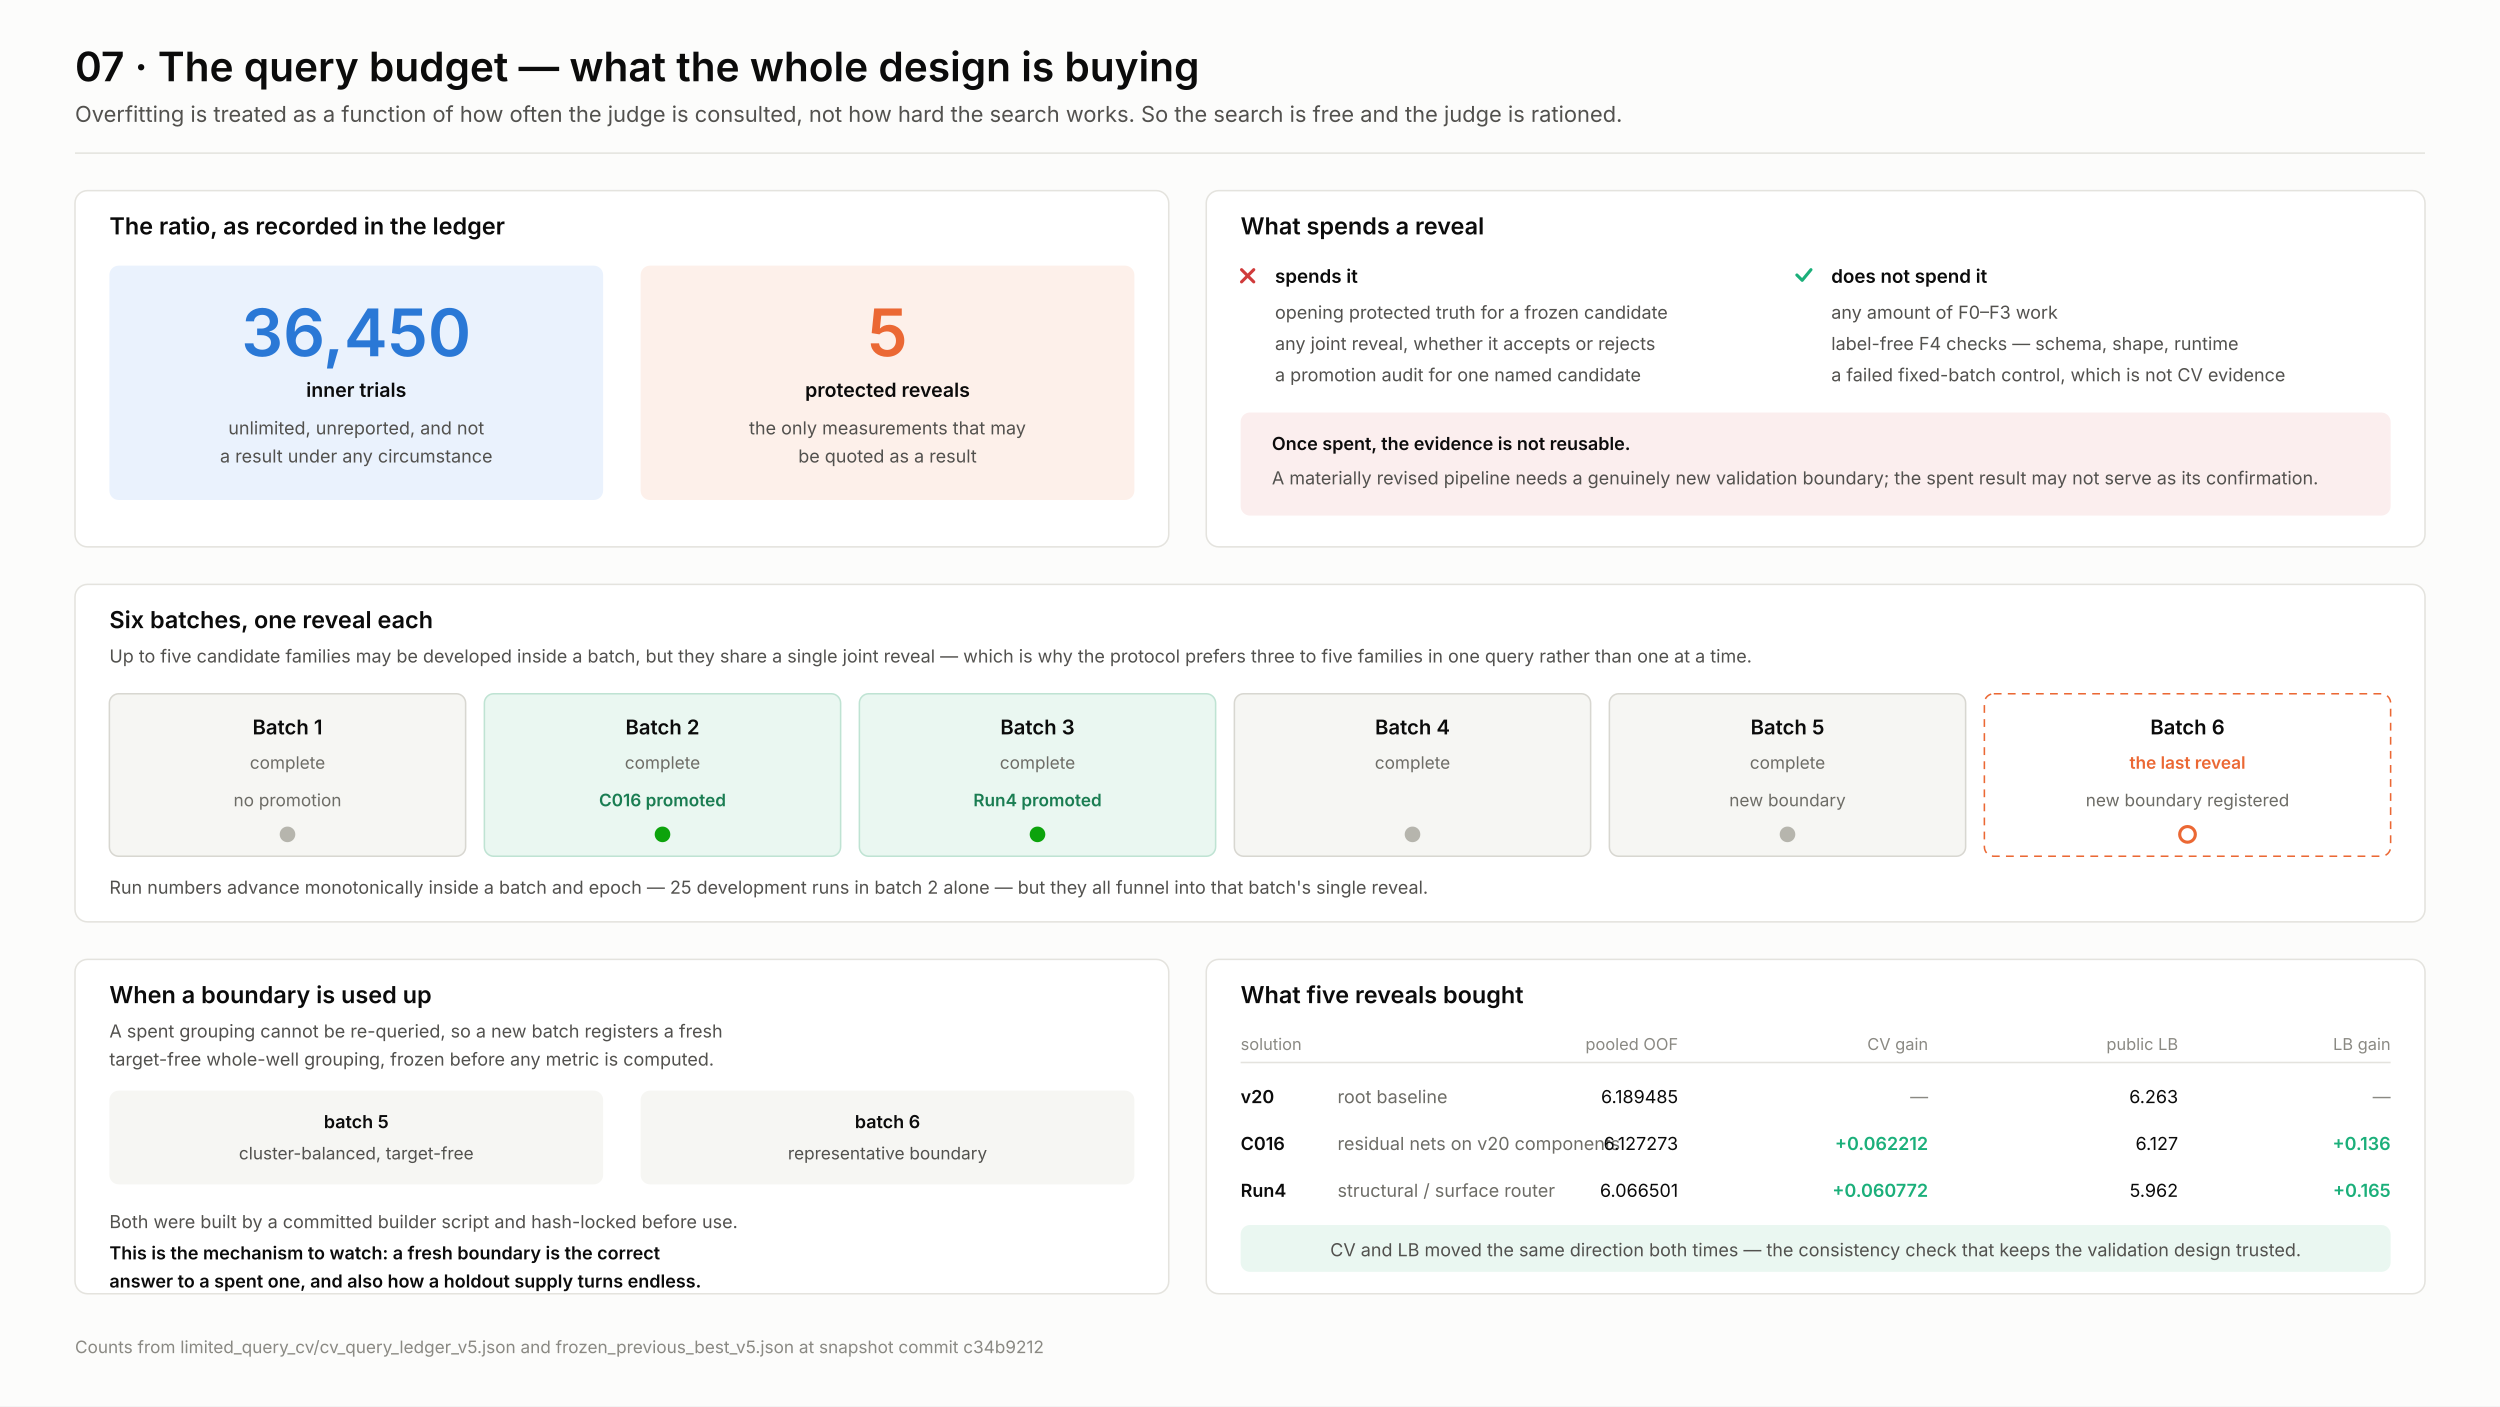
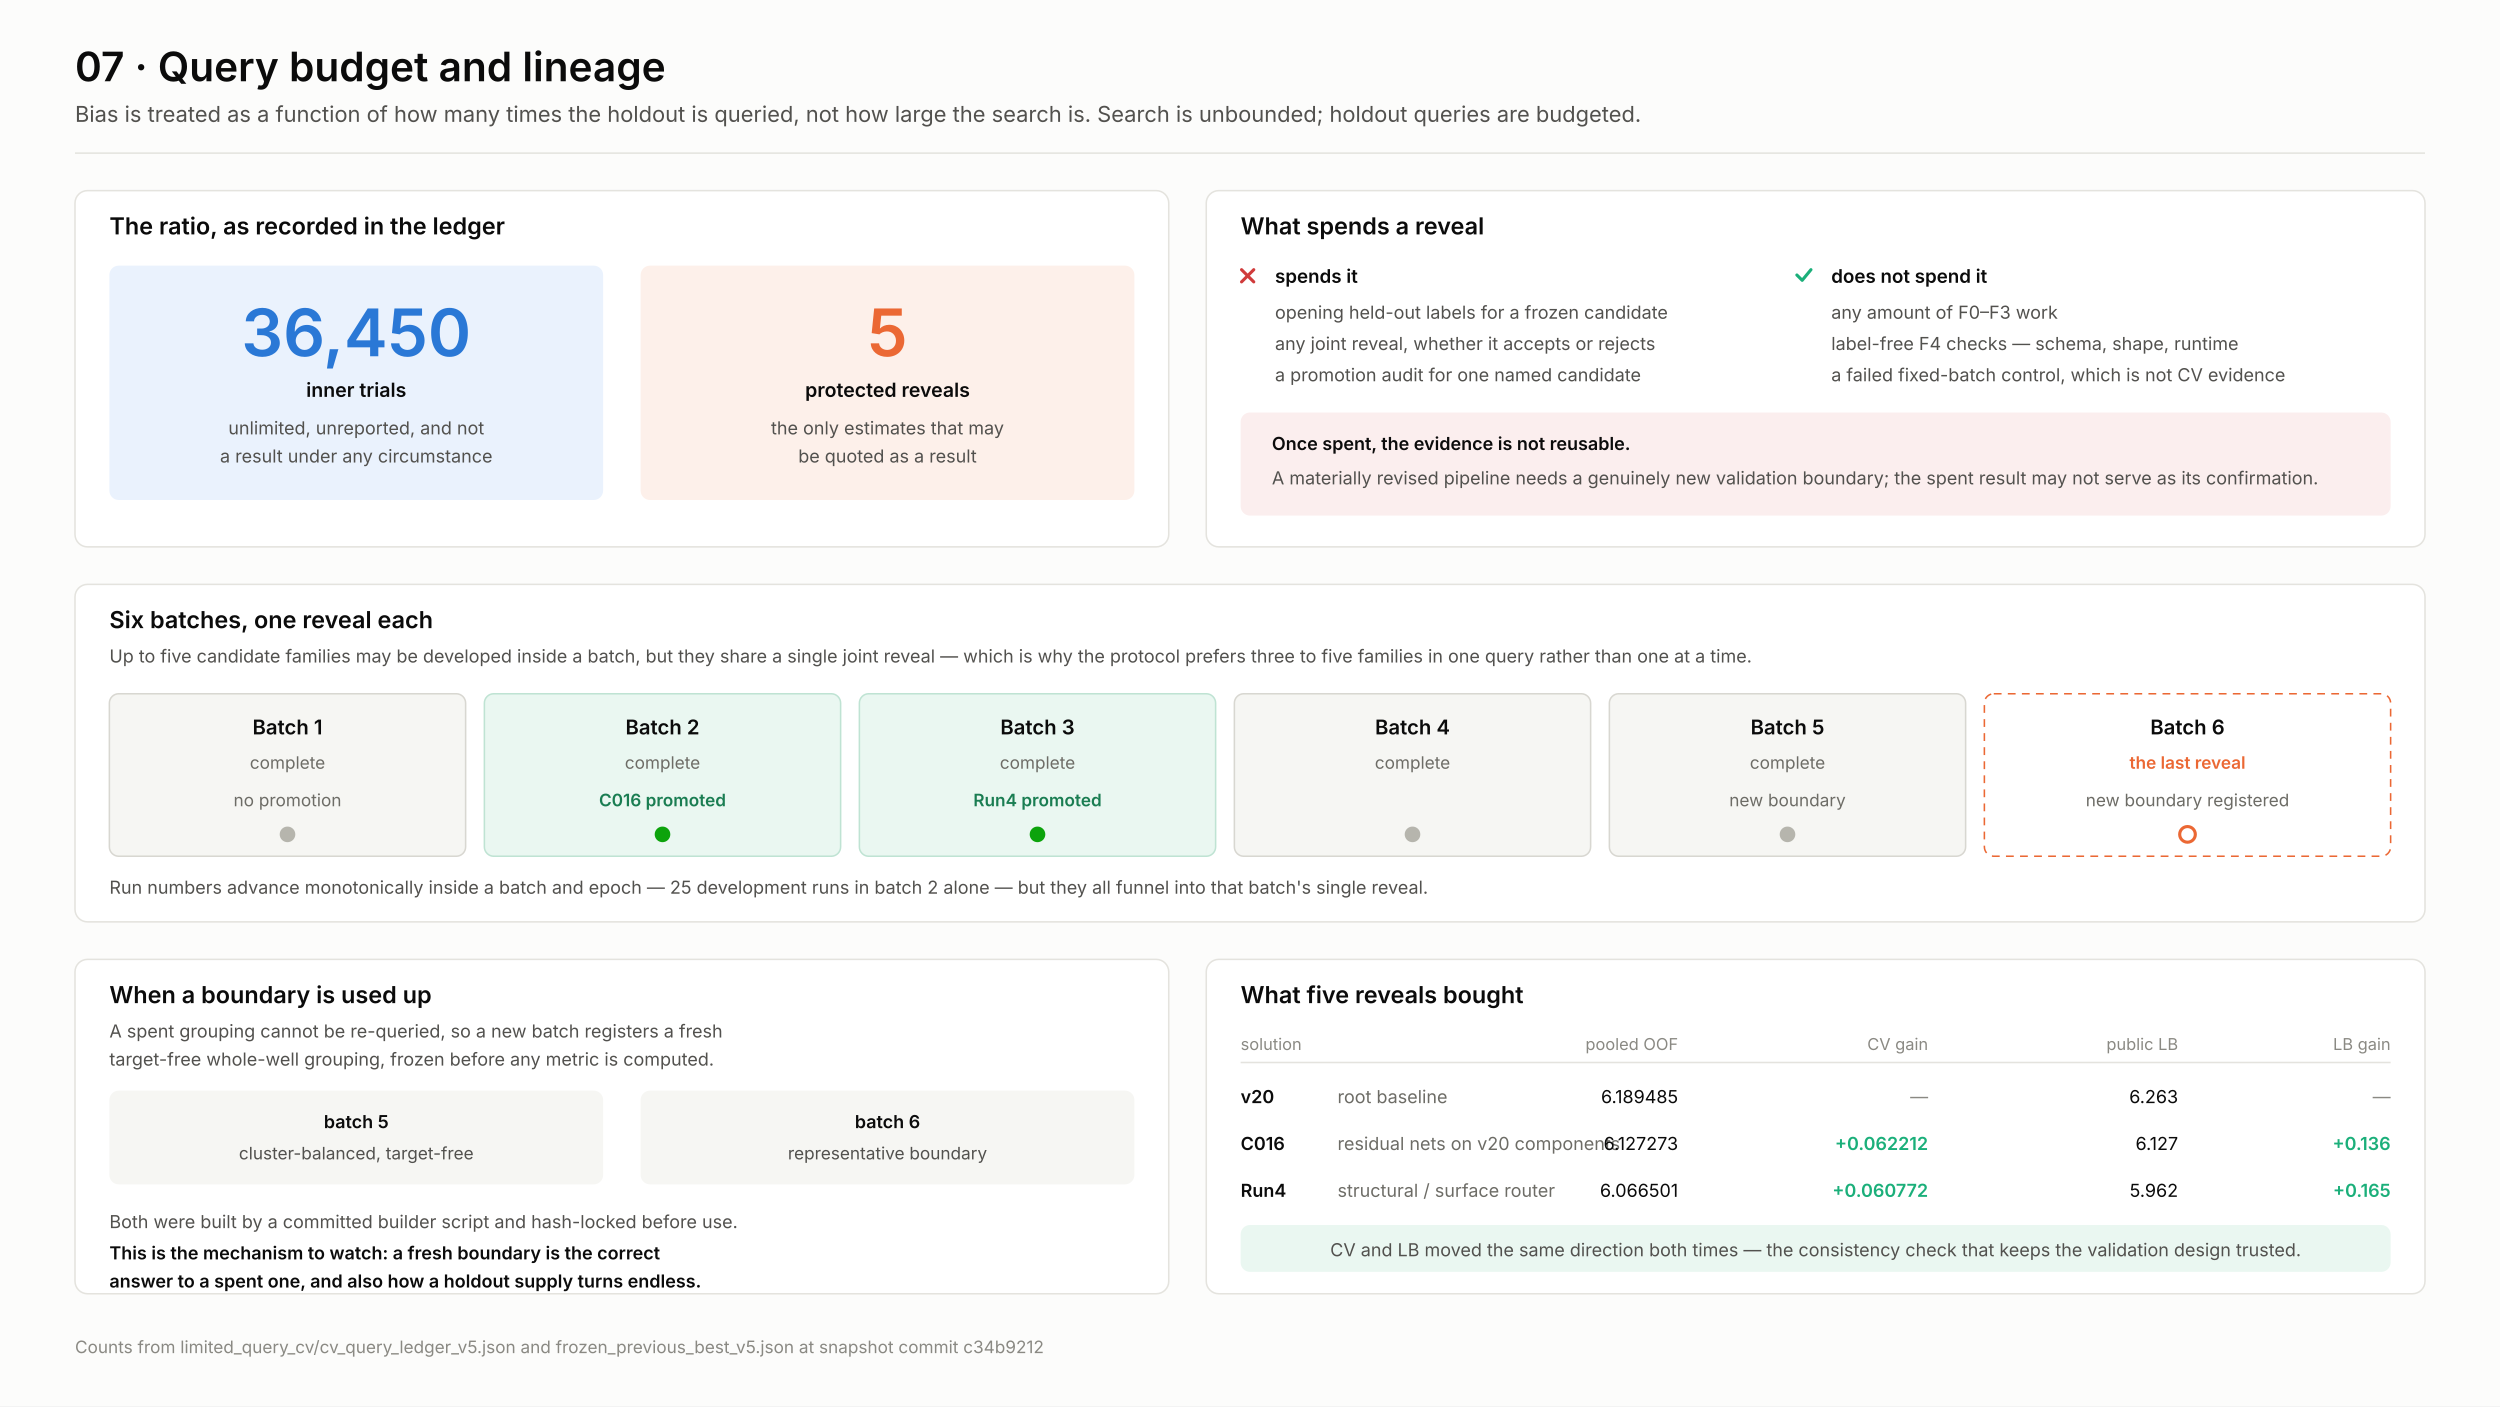
<svg xmlns="http://www.w3.org/2000/svg" viewBox="0 0 1600 900" width="1600" height="900" font-family="Inter, 'Helvetica Neue', Helvetica, Arial, sans-serif">
  <defs>
    <marker id="arrow" viewBox="0 0 10 10" refX="9" refY="5" markerWidth="7" markerHeight="7" orient="auto-start-reverse">
      <path d="M 0 1 L 9 5 L 0 9 z" fill="#8a8983" />
    </marker>
    <marker id="arrowLight" viewBox="0 0 10 10" refX="9" refY="5" markerWidth="6" markerHeight="6" orient="auto-start-reverse">
      <path d="M 0 1 L 9 5 L 0 9 z" fill="#b6b5ad" />
    </marker>
    <g id="cross">
      <path d="M 0.6 0.6 L 8.4 8.4 M 8.4 0.6 L 0.6 8.4" fill="none" stroke="#d03b3b" stroke-width="2" stroke-linecap="round" />
    </g>
    <g id="tick">
      <path d="M 0 4 L 3.4 7.4 L 9 0.6" fill="none" stroke="#1baf7a" stroke-width="2" stroke-linecap="round" stroke-linejoin="round" />
    </g>
  </defs>
  <rect width="1600" height="900" fill="#fcfcfb" />
-   <text x="48" y="52" font-size="26" font-weight="600" fill="#0b0b0b">07 · The query budget — what the whole design is buying</text>
-   <text x="48" y="78" font-size="14" fill="#52514e">Overfitting is treated as a function of how often the judge is consulted, not how hard the search works. So the search is free and the judge is rationed.</text>
+   <text x="48" y="52" font-size="26" font-weight="600" fill="#0b0b0b">07 · Query budget and lineage</text>
+   <text x="48" y="78" font-size="14" fill="#52514e">Bias is treated as a function of how many times the holdout is queried, not how large the search is. Search is unbounded; holdout queries are budgeted.</text>
  <line x1="48" y1="98" x2="1552" y2="98" stroke="#e4e3de" />
  <rect x="48" y="122" width="700" height="228" rx="8" fill="#ffffff" stroke="#e4e3de" />
  <text x="70" y="150" font-size="15" font-weight="600" fill="#0b0b0b">The ratio, as recorded in the ledger</text>
  <rect x="70" y="170" width="316" height="150" rx="6" fill="#eaf2fd" />
  <text x="228" y="228" font-size="42" font-weight="600" fill="#2a78d6" text-anchor="middle">36,450</text>
  <text x="228" y="254" font-size="12.5" font-weight="600" fill="#0b0b0b" text-anchor="middle">inner trials</text>
  <text x="228" y="278" font-size="11.5" fill="#52514e" text-anchor="middle">unlimited, unreported, and not</text>
  <text x="228" y="296" font-size="11.5" fill="#52514e" text-anchor="middle">a result under any circumstance</text>
  <rect x="410" y="170" width="316" height="150" rx="6" fill="#fdf0ea" />
  <text x="568" y="228" font-size="42" font-weight="600" fill="#eb6834" text-anchor="middle">5</text>
  <text x="568" y="254" font-size="12.5" font-weight="600" fill="#0b0b0b" text-anchor="middle">protected reveals</text>
-   <text x="568" y="278" font-size="11.5" fill="#52514e" text-anchor="middle">the only measurements that may</text>
+   <text x="568" y="278" font-size="11.5" fill="#52514e" text-anchor="middle">the only estimates that may</text>
  <text x="568" y="296" font-size="11.5" fill="#52514e" text-anchor="middle">be quoted as a result</text>
  <rect x="772" y="122" width="780" height="228" rx="8" fill="#ffffff" stroke="#e4e3de" />
  <text x="794" y="150" font-size="15" font-weight="600" fill="#0b0b0b">What spends a reveal</text>
  <use href="#cross" x="794" y="172" />
  <text x="816" y="181" font-size="12" font-weight="600" fill="#0b0b0b">spends it</text>
  <g font-size="11.5" fill="#52514e">
-     <text x="816" y="204">opening protected truth for a frozen candidate</text>
+     <text x="816" y="204">opening held-out labels for a frozen candidate</text>
    <text x="816" y="224">any joint reveal, whether it accepts or rejects</text>
    <text x="816" y="244">a promotion audit for one named candidate</text>
  </g>
  <use href="#tick" x="1150" y="172" />
  <text x="1172" y="181" font-size="12" font-weight="600" fill="#0b0b0b">does not spend it</text>
  <g font-size="11.5" fill="#52514e">
    <text x="1172" y="204">any amount of F0–F3 work</text>
    <text x="1172" y="224">label-free F4 checks — schema, shape, runtime</text>
    <text x="1172" y="244">a failed fixed-batch control, which is not CV evidence</text>
  </g>
  <rect x="794" y="264" width="736" height="66" rx="6" fill="#fbeeee" />
  <text x="814" y="288" font-size="11.5" font-weight="600" fill="#0b0b0b">Once spent, the evidence is not reusable.</text>
  <text x="814" y="310" font-size="11.5" fill="#52514e">A materially revised pipeline needs a genuinely new validation boundary; the spent result may not serve as its confirmation.</text>
  <rect x="48" y="374" width="1504" height="216" rx="8" fill="#ffffff" stroke="#e4e3de" />
  <text x="70" y="402" font-size="15" font-weight="600" fill="#0b0b0b">Six batches, one reveal each</text>
  <text x="70" y="424" font-size="11.5" fill="#52514e">Up to five candidate families may be developed inside a batch, but they share a single joint reveal — which is why the protocol prefers three to five families in one query rather than one at a time.</text>
  <g>
    <rect x="70" y="444" width="228" height="104" rx="6" fill="#f6f6f3" stroke="#d8d7d1" />
    <text x="184" y="470" font-size="13" font-weight="600" fill="#0b0b0b" text-anchor="middle">Batch 1</text>
    <text x="184" y="492" font-size="11" fill="#6d6c66" text-anchor="middle">complete</text>
    <text x="184" y="516" font-size="11" fill="#6d6c66" text-anchor="middle">no promotion</text>
    <circle cx="184" cy="534" r="5" fill="#b6b5ad" />
    <rect x="310" y="444" width="228" height="104" rx="6" fill="#eaf7f1" stroke="#bfe3d3" />
    <text x="424" y="470" font-size="13" font-weight="600" fill="#0b0b0b" text-anchor="middle">Batch 2</text>
    <text x="424" y="492" font-size="11" fill="#6d6c66" text-anchor="middle">complete</text>
    <text x="424" y="516" font-size="11" font-weight="600" fill="#1a7d52" text-anchor="middle">C016 promoted</text>
    <circle cx="424" cy="534" r="5" fill="#0ca30c" />
    <rect x="550" y="444" width="228" height="104" rx="6" fill="#eaf7f1" stroke="#bfe3d3" />
    <text x="664" y="470" font-size="13" font-weight="600" fill="#0b0b0b" text-anchor="middle">Batch 3</text>
    <text x="664" y="492" font-size="11" fill="#6d6c66" text-anchor="middle">complete</text>
    <text x="664" y="516" font-size="11" font-weight="600" fill="#1a7d52" text-anchor="middle">Run4 promoted</text>
    <circle cx="664" cy="534" r="5" fill="#0ca30c" />
    <rect x="790" y="444" width="228" height="104" rx="6" fill="#f6f6f3" stroke="#d8d7d1" />
    <text x="904" y="470" font-size="13" font-weight="600" fill="#0b0b0b" text-anchor="middle">Batch 4</text>
    <text x="904" y="492" font-size="11" fill="#6d6c66" text-anchor="middle">complete</text>
    <circle cx="904" cy="534" r="5" fill="#b6b5ad" />
    <rect x="1030" y="444" width="228" height="104" rx="6" fill="#f6f6f3" stroke="#d8d7d1" />
    <text x="1144" y="470" font-size="13" font-weight="600" fill="#0b0b0b" text-anchor="middle">Batch 5</text>
    <text x="1144" y="492" font-size="11" fill="#6d6c66" text-anchor="middle">complete</text>
    <text x="1144" y="516" font-size="11" fill="#6d6c66" text-anchor="middle">new boundary</text>
    <circle cx="1144" cy="534" r="5" fill="#b6b5ad" />
    <rect x="1270" y="444" width="260" height="104" rx="6" fill="#ffffff" stroke="#eb6834" stroke-dasharray="5 4" />
    <text x="1400" y="470" font-size="13" font-weight="600" fill="#0b0b0b" text-anchor="middle">Batch 6</text>
    <text x="1400" y="492" font-size="11" font-weight="600" fill="#eb6834" text-anchor="middle">the last reveal</text>
    <text x="1400" y="516" font-size="11" fill="#6d6c66" text-anchor="middle">new boundary registered</text>
    <circle cx="1400" cy="534" r="5" fill="none" stroke="#eb6834" stroke-width="2" />
  </g>
  <text x="70" y="572" font-size="11.5" fill="#52514e">Run numbers advance monotonically inside a batch and epoch — 25 development runs in batch 2 alone — but they all funnel into that batch's single reveal.</text>
  <rect x="48" y="614" width="700" height="214" rx="8" fill="#ffffff" stroke="#e4e3de" />
  <text x="70" y="642" font-size="15" font-weight="600" fill="#0b0b0b">When a boundary is used up</text>
  <text x="70" y="664" font-size="11.5" fill="#52514e">A spent grouping cannot be re-queried, so a new batch registers a fresh</text>
  <text x="70" y="682" font-size="11.5" fill="#52514e">target-free whole-well grouping, frozen before any metric is computed.</text>
  <rect x="70" y="698" width="316" height="60" rx="6" fill="#f6f6f3" />
  <text x="228" y="722" font-size="11.5" font-weight="600" fill="#0b0b0b" text-anchor="middle">batch 5</text>
  <text x="228" y="742" font-size="11" fill="#52514e" text-anchor="middle">cluster-balanced, target-free</text>
  <rect x="410" y="698" width="316" height="60" rx="6" fill="#f6f6f3" />
  <text x="568" y="722" font-size="11.5" font-weight="600" fill="#0b0b0b" text-anchor="middle">batch 6</text>
  <text x="568" y="742" font-size="11" fill="#52514e" text-anchor="middle">representative boundary</text>
  <text x="70" y="786" font-size="11.5" fill="#52514e">Both were built by a committed builder script and hash-locked before use.</text>
  <text x="70" y="806" font-size="11.5" font-weight="600" fill="#0b0b0b">This is the mechanism to watch: a fresh boundary is the correct</text>
  <text x="70" y="824" font-size="11.5" font-weight="600" fill="#0b0b0b">answer to a spent one, and also how a holdout supply turns endless.</text>
  <rect x="772" y="614" width="780" height="214" rx="8" fill="#ffffff" stroke="#e4e3de" />
  <text x="794" y="642" font-size="15" font-weight="600" fill="#0b0b0b">What five reveals bought</text>
  <g font-size="11.5">
    <text x="794" y="672" font-size="10.5" fill="#8a8983">solution</text>
    <text x="1074" y="672" font-size="10.5" fill="#8a8983" text-anchor="end">pooled OOF</text>
    <text x="1234" y="672" font-size="10.5" fill="#8a8983" text-anchor="end">CV gain</text>
    <text x="1394" y="672" font-size="10.5" fill="#8a8983" text-anchor="end">public LB</text>
    <text x="1530" y="672" font-size="10.5" fill="#8a8983" text-anchor="end">LB gain</text>
    <line x1="794" y1="680" x2="1530" y2="680" stroke="#e4e3de" />
    <text x="794" y="706" font-weight="600" fill="#0b0b0b">v20</text>
    <text x="856" y="706" fill="#6d6c66">root baseline</text>
    <text x="1074" y="706" text-anchor="end" fill="#0b0b0b">6.189485</text>
    <text x="1234" y="706" text-anchor="end" fill="#8a8983">—</text>
    <text x="1394" y="706" text-anchor="end" fill="#0b0b0b">6.263</text>
    <text x="1530" y="706" text-anchor="end" fill="#8a8983">—</text>
    <text x="794" y="736" font-weight="600" fill="#0b0b0b">C016</text>
    <text x="856" y="736" fill="#6d6c66">residual nets on v20 components</text>
    <text x="1074" y="736" text-anchor="end" fill="#0b0b0b">6.127273</text>
    <text x="1234" y="736" text-anchor="end" font-weight="600" fill="#1baf7a">+0.062212</text>
    <text x="1394" y="736" text-anchor="end" fill="#0b0b0b">6.127</text>
    <text x="1530" y="736" text-anchor="end" font-weight="600" fill="#1baf7a">+0.136</text>
    <text x="794" y="766" font-weight="600" fill="#0b0b0b">Run4</text>
    <text x="856" y="766" fill="#6d6c66">structural / surface router</text>
    <text x="1074" y="766" text-anchor="end" fill="#0b0b0b">6.066501</text>
    <text x="1234" y="766" text-anchor="end" font-weight="600" fill="#1baf7a">+0.060772</text>
    <text x="1394" y="766" text-anchor="end" fill="#0b0b0b">5.962</text>
    <text x="1530" y="766" text-anchor="end" font-weight="600" fill="#1baf7a">+0.165</text>
  </g>
  <rect x="794" y="784" width="736" height="30" rx="6" fill="#eaf7f1" />
  <text x="1162" y="804" font-size="11.5" fill="#52514e" text-anchor="middle">CV and LB moved the same direction both times — the consistency check that keeps the validation design trusted.</text>
  <text x="48" y="866" font-size="11" fill="#8a8983">Counts from limited_query_cv/cv_query_ledger_v5.json and frozen_previous_best_v5.json at snapshot commit c34b9212</text>
</svg>
